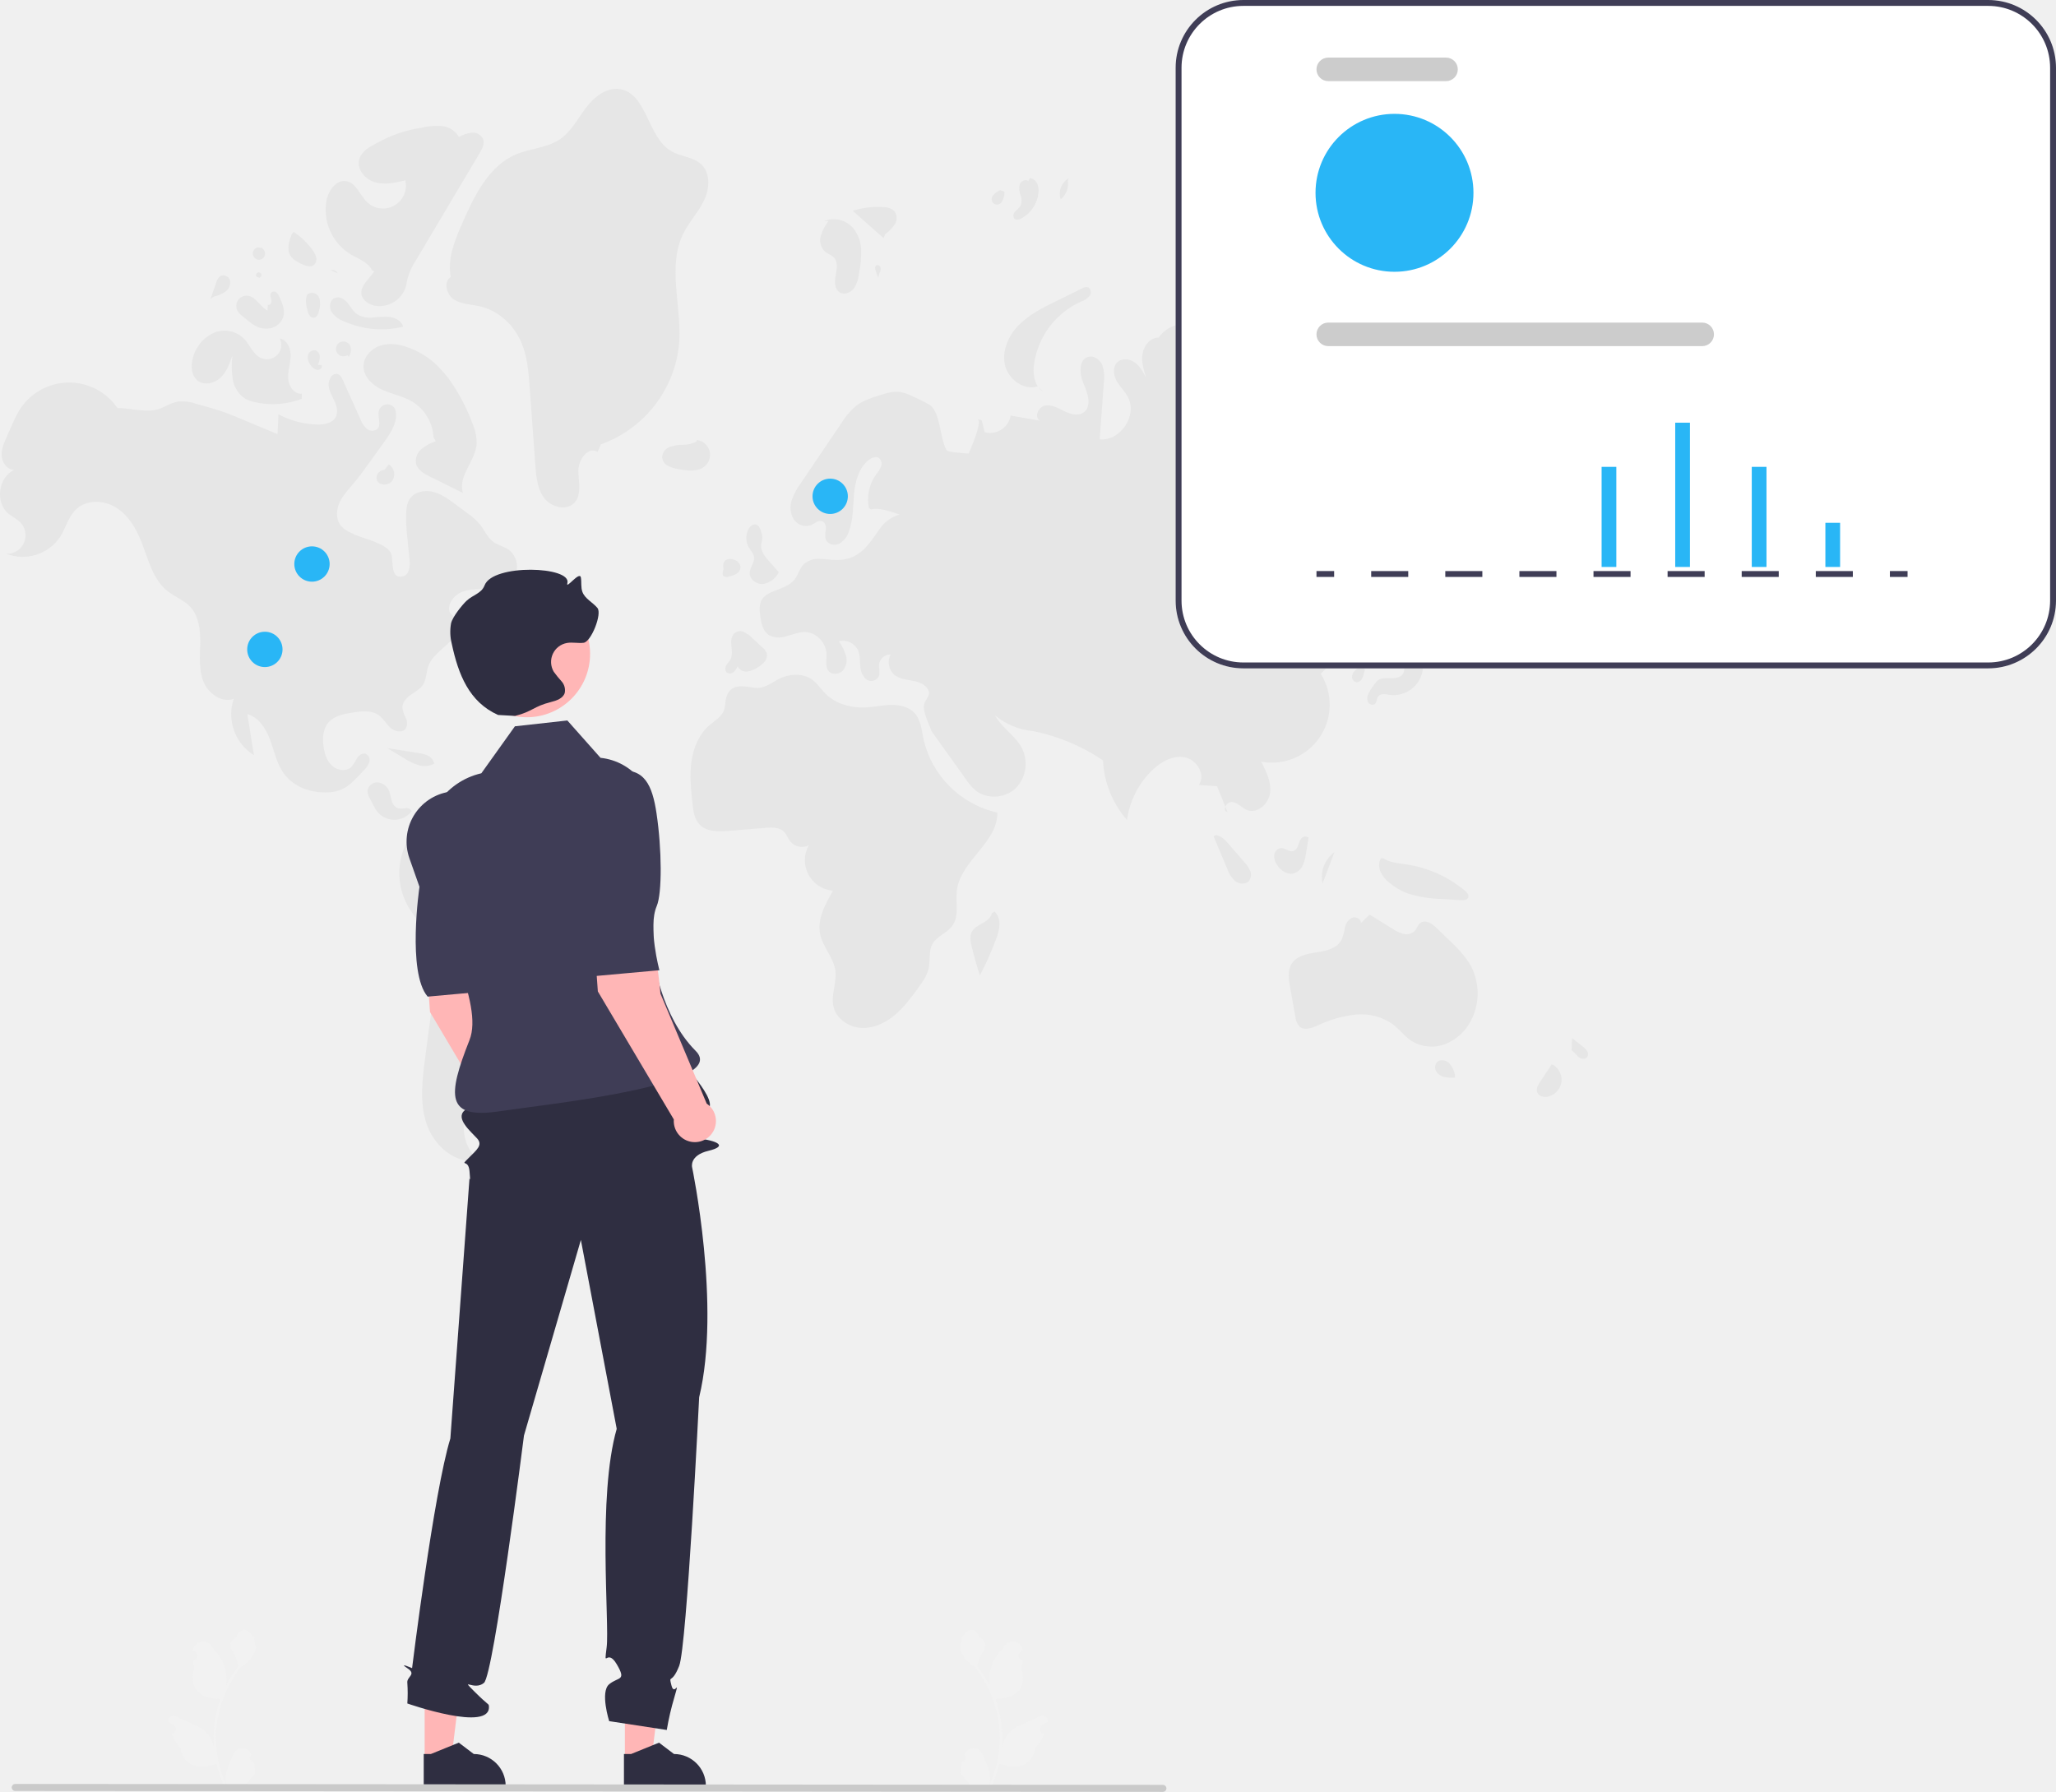
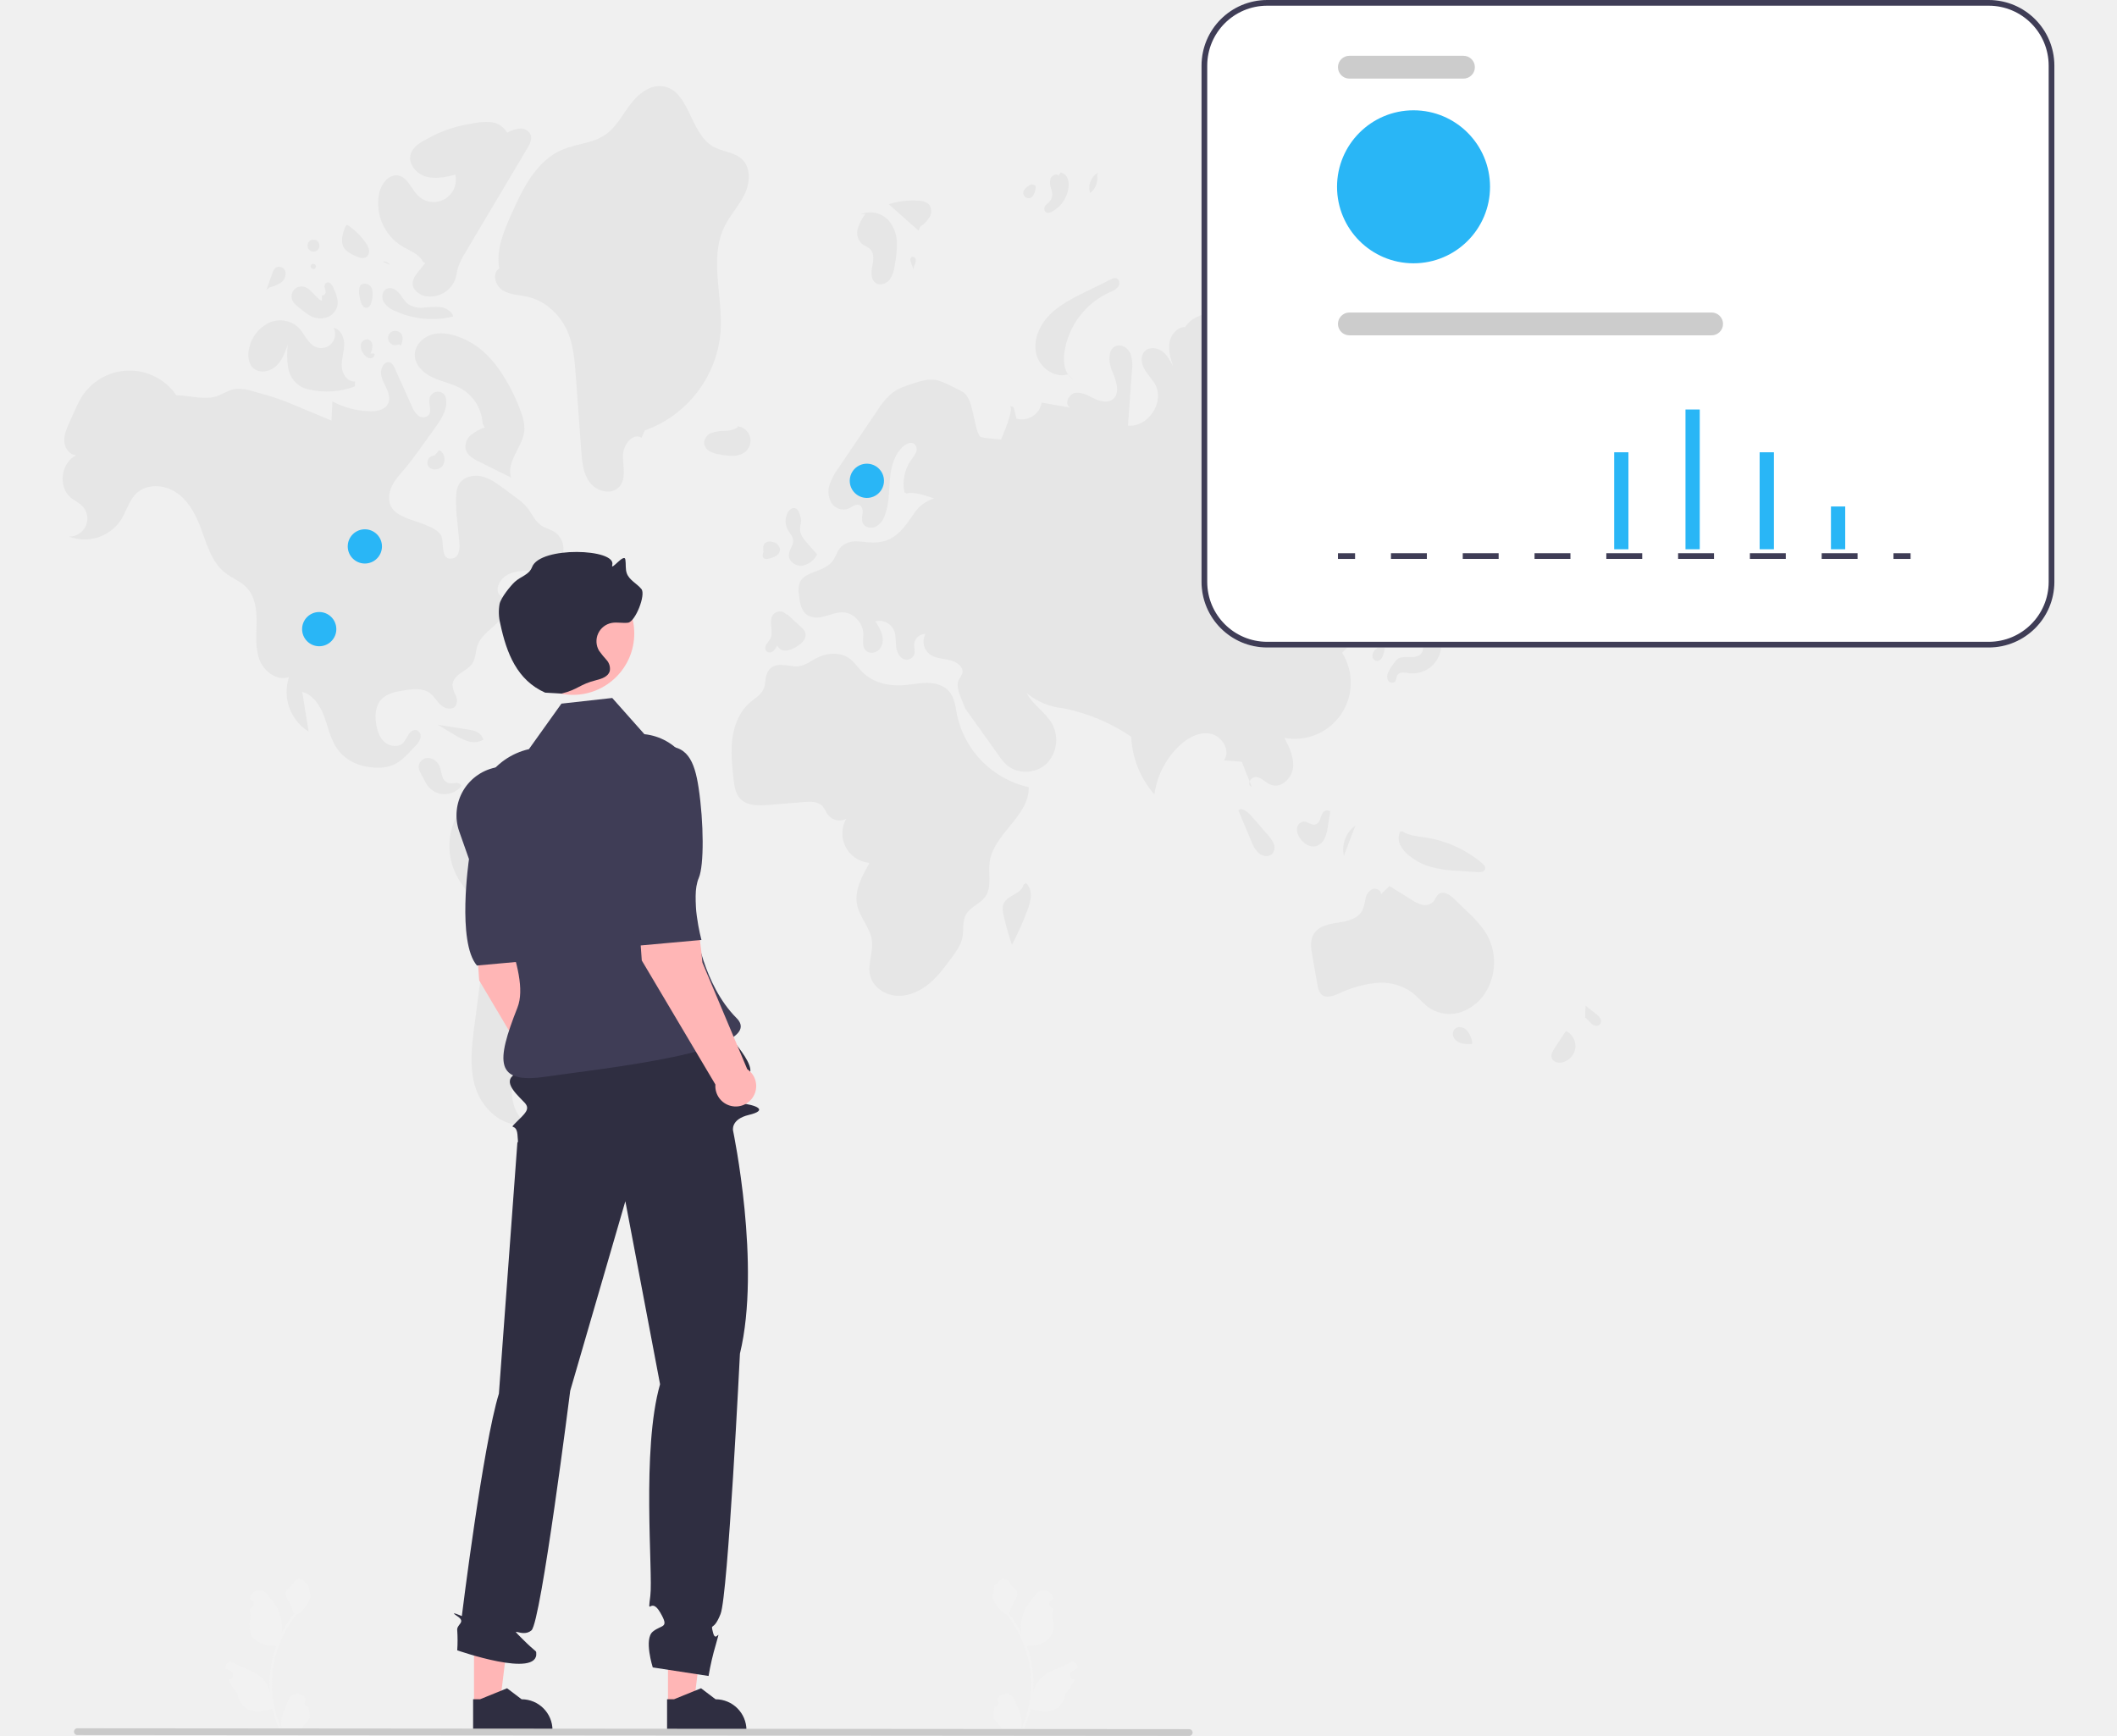
- <svg xmlns="http://www.w3.org/2000/svg" data-name="Layer 1" width="698.284" height="608.579" viewBox="0 0 698.284 608.579">
+ <svg xmlns="http://www.w3.org/2000/svg" data-name="Layer 1" width="498.284" height="408.579" viewBox="0 0 698.284 608.579">
  <path d="M577.647,743.986a1.216,1.216,0,0,0,.882-2.108l-.083-.331.033-.08a3.267,3.267,0,0,1,6.026.022c.986,2.374,2.24,4.751,2.549,7.261a9.664,9.664,0,0,1-.17,3.324,38.744,38.744,0,0,0,3.524-16.092,37.395,37.395,0,0,0-.232-4.172q-.192-1.703-.533-3.382a39.193,39.193,0,0,0-7.772-16.611,10.43,10.43,0,0,1-4.338-4.501,7.956,7.956,0,0,1-.724-2.174,9.819,9.819,0,0,0,.637-3.386c.294-.447.821-.669,1.142-1.104,1.599-2.167,3.801-1.789,4.951,1.156,2.456,1.24,2.48,3.295.973,5.273-.959,1.258-1.091,2.96-1.932,4.307.087.111.177.218.263.329a39.446,39.446,0,0,1,4.117,6.523,16.398,16.398,0,0,1,.979-7.617c.937-2.261,2.693-4.164,4.24-6.119a3.366,3.366,0,0,1,5.995,1.653l.009.086q-.345.194-.675.413a1.65,1.65,0,0,0,.665,3.003l.034.005a16.417,16.417,0,0,1-.433,2.455c1.984,7.673-2.3,10.468-8.416,10.594-.135.069-.267.138-.402.204a40.263,40.263,0,0,1,2.167,10.199,38.188,38.188,0,0,1-.028,6.166l.01-.073a10.091,10.091,0,0,1,3.445-5.827c2.651-2.178,6.396-2.98,9.256-4.73a1.894,1.894,0,0,1,2.9,1.842l-.012.076a11.083,11.083,0,0,0-1.243.599q-.345.194-.675.413a1.65,1.65,0,0,0,.665,3.003l.034.005.069.01a16.431,16.431,0,0,1-3.022,4.733c-1.241,6.699-6.569,7.334-12.27,5.383h-.003a40.25,40.25,0,0,1-2.704,7.893h-9.659c-.035-.107-.066-.218-.097-.325a10.975,10.975,0,0,0,2.673-.159c-.717-.879-1.433-1.766-2.15-2.645a.6.6,0,0,1-.045-.052c-.364-.45-.73-.897-1.094-1.347l-0-.001a16.075,16.075,0,0,1,.471-4.095Z" transform="translate(-250.8582 -145.7106)" fill="#f2f2f2" />
  <path d="M336.983,743.986a1.216,1.216,0,0,1-.882-2.108l.083-.331-.033-.08a3.267,3.267,0,0,0-6.026.022c-.986,2.374-2.24,4.751-2.549,7.261a9.664,9.664,0,0,0,.17,3.324,38.744,38.744,0,0,1-3.524-16.092,37.395,37.395,0,0,1,.232-4.172q.192-1.703.533-3.382a39.193,39.193,0,0,1,7.772-16.611,10.43,10.43,0,0,0,4.338-4.501,7.956,7.956,0,0,0,.724-2.174,9.819,9.819,0,0,1-.637-3.386c-.294-.447-.821-.669-1.142-1.104-1.599-2.167-3.801-1.789-4.951,1.156-2.456,1.24-2.48,3.295-.973,5.273.959,1.258,1.091,2.96,1.932,4.307-.087.111-.177.218-.263.329a39.446,39.446,0,0,0-4.117,6.523,16.398,16.398,0,0,0-.979-7.617c-.937-2.261-2.693-4.164-4.24-6.119a3.366,3.366,0,0,0-5.995,1.653l-.009.086q.345.194.675.413a1.65,1.65,0,0,1-.665,3.003l-.034.005a16.417,16.417,0,0,0,.433,2.455c-1.984,7.673,2.3,10.468,8.416,10.594.135.069.267.138.402.204a40.262,40.262,0,0,0-2.167,10.199,38.187,38.187,0,0,0,.028,6.166l-.01-.073a10.091,10.091,0,0,0-3.445-5.827c-2.651-2.178-6.396-2.98-9.256-4.73a1.894,1.894,0,0,0-2.9,1.842l.012.076a11.084,11.084,0,0,1,1.243.599q.345.194.675.413a1.65,1.65,0,0,1-.665,3.003l-.034.005-.069.01a16.431,16.431,0,0,0,3.022,4.733c1.241,6.699,6.569,7.334,12.27,5.383h.003a40.251,40.251,0,0,0,2.704,7.893h9.659c.035-.107.066-.218.097-.325a10.975,10.975,0,0,1-2.673-.159c.717-.879,1.433-1.766,2.15-2.645a.599.599,0,0,0,.045-.052c.364-.45.73-.897,1.094-1.347l0-.001a16.075,16.075,0,0,0-.471-4.095Z" transform="translate(-250.8582 -145.7106)" fill="#f2f2f2" />
  <path d="M482.965,224.978c1.954-3.935,5.078-7.201,6.988-11.157,1.911-3.956,2.282-9.251-.901-12.278-2.703-2.571-6.936-2.607-10.168-4.469-8.234-4.744-8.225-19.814-17.638-21.116-4.578-.633-8.719,2.8-11.486,6.501-2.767,3.701-4.971,8.02-8.808,10.596-4.344,2.915-9.959,3.042-14.783,5.067-9.248,3.882-14.096,13.864-18.15,23.038-2.612,5.91-5.283,12.284-4.071,18.631-2.634,1.639-1.46,6.047,1.169,7.693s5.931,1.61,8.95,2.323c6.345,1.499,11.54,6.55,14.003,12.586,1.92,4.705,2.312,9.871,2.683,14.939q.964,13.191,1.928,26.382c.286,3.912.661,8.07,3.042,11.188,2.381,3.117,7.538,4.424,10.215,1.556,2.558-2.74,1.406-7.079,1.354-10.827-.052-3.749,3.337-8.416,6.532-6.455l1.127-2.557a40.333,40.333,0,0,0,26.603-34.682C482.369,249.491,477.417,236.147,482.965,224.978Z" transform="translate(-250.8582 -145.7106)" fill="#e6e6e6" />
  <path d="M490.422,303.89a5.079,5.079,0,0,0-2.914-8.743l.012.422a8.733,8.733,0,0,1-4.531,1.191,13.72,13.72,0,0,0-4.662.738,3.929,3.929,0,0,0-2.585,3.615,3.816,3.816,0,0,0,2.057,2.865,11.271,11.271,0,0,0,3.499,1.063C484.434,305.631,488.102,306.077,490.422,303.89Z" transform="translate(-250.8582 -145.7106)" fill="#e6e6e6" />
  <path d="M551.539,225.186a11.54,11.54,0,0,0,3.273-3.39,3.936,3.936,0,0,0-.255-4.44,5.273,5.273,0,0,0-3.568-1.289,27.757,27.757,0,0,0-10.515,1.24q5.226,4.63,10.452,9.26Z" transform="translate(-250.8582 -145.7106)" fill="#e6e6e6" />
  <path d="M534.116,233.214c1.408,1.554.959,3.965.561,6.024-.399,2.059-.449,4.632,1.322,5.755,1.535.974,3.69.179,4.812-1.25a11.079,11.079,0,0,0,1.78-5.092,35.583,35.583,0,0,0,.743-8.037,12.392,12.392,0,0,0-2.729-7.46,8.784,8.784,0,0,0-9.957-2.326l1.619-.08a15.802,15.802,0,0,0-2.633,5.053,5.367,5.367,0,0,0,1.331,5.284C531.924,231.921,533.262,232.271,534.116,233.214Z" transform="translate(-250.8582 -145.7106)" fill="#e6e6e6" />
  <path d="M613.536,207.146l.287-.886a6.067,6.067,0,0,0-2.729,7.134A6.63,6.63,0,0,0,613.536,207.146Z" transform="translate(-250.8582 -145.7106)" fill="#e6e6e6" />
  <path d="M597.891,219.832a11.274,11.274,0,0,0,5.634-8.433,6.202,6.202,0,0,0-.365-3.221,3.328,3.328,0,0,0-2.424-2.002l-.656,1.032c-.94-.809-2.519.023-2.914,1.199a6.419,6.419,0,0,0,.305,3.65,4.811,4.811,0,0,1-.057,3.621,13.021,13.021,0,0,1-1.774,1.864,1.857,1.857,0,0,0-.339,2.335C595.918,220.582,597.072,220.286,597.891,219.832Z" transform="translate(-250.8582 -145.7106)" fill="#e6e6e6" />
  <path d="M591.221,214.068a6.136,6.136,0,0,0,.763-3.311l-1.434-.45a6.122,6.122,0,0,0-2.368,1.713,1.866,1.866,0,1,0,3.039,2.047Z" transform="translate(-250.8582 -145.7106)" fill="#e6e6e6" />
  <path d="M661.286,206.814c.13.109.258.22.388.33.114-.024.223-.067.339-.081Z" transform="translate(-250.8582 -145.7106)" fill="#e6e6e6" />
  <path d="M658.989,219.395q1.974-1.597,3.948-3.194a6.584,6.584,0,0,0,1.755-1.844,4.46,4.46,0,0,0-.318-4.295,11.812,11.812,0,0,0-2.699-2.918,4.881,4.881,0,0,0-3.725,5.304c.238,1.51,1.186,3.124.412,4.442-.301.513-.82.862-1.167,1.346-.347.483-.46,1.253.017,1.608C657.742,220.237,658.475,219.81,658.989,219.395Z" transform="translate(-250.8582 -145.7106)" fill="#e6e6e6" />
  <path d="M661.868,225.912a3.418,3.418,0,0,0,2.643-1.04,23.338,23.338,0,0,0,4.569-5.019q-4.442,1.407-8.884,2.814l.923,1.08C660.298,224.281,660.906,225.728,661.868,225.912Z" transform="translate(-250.8582 -145.7106)" fill="#e6e6e6" />
  <path d="M670.168,232.007a2.27,2.27,0,0,0,2.344,1.431,3.39,3.39,0,0,0,2.416-1.547,4.502,4.502,0,0,0-3.539-7.025l.818,1.249C672.414,228.248,669.516,229.967,670.168,232.007Z" transform="translate(-250.8582 -145.7106)" fill="#e6e6e6" />
  <path d="M727.68,255.36a4.618,4.618,0,0,0,5.542-.013,4.943,4.943,0,0,0,.295-7.243l-1.512.844a3.851,3.851,0,0,0-5.244,1.042A4.198,4.198,0,0,0,727.68,255.36Z" transform="translate(-250.8582 -145.7106)" fill="#e6e6e6" />
  <path d="M745.268,257.351a4.48,4.48,0,0,0,3.073-3.122l-2.94-.386a6.51,6.51,0,0,0-2.779-1.214,2.232,2.232,0,0,0-2.421,1.427,2.415,2.415,0,0,0,.824,2.208A4.48,4.48,0,0,0,745.268,257.351Z" transform="translate(-250.8582 -145.7106)" fill="#e6e6e6" />
  <path d="M733.126,263.229a2.534,2.534,0,0,0,1.694,2.124,2.746,2.746,0,0,0,3.049-.472,1.683,1.683,0,0,0-.611-2.669l-2.205-.401C734.201,261.37,733.112,262.27,733.126,263.229Z" transform="translate(-250.8582 -145.7106)" fill="#e6e6e6" />
  <path d="M605.183,278.734l-1.707-1.558A5.587,5.587,0,0,0,605.183,278.734Z" transform="translate(-250.8582 -145.7106)" fill="#e6e6e6" />
  <path d="M592.147,269.557c1.051,4.879,6.306,8.854,11.077,7.388l.252.23c-1.519-2.079-1.776-5.155-1.422-7.83A27.574,27.574,0,0,1,617.96,248.153a6.563,6.563,0,0,0,2.985-1.945c.68-.994.426-2.699-.745-2.98a2.789,2.789,0,0,0-1.819.421l-8.866,4.364c-4.478,2.204-9.046,4.471-12.563,8.012S591.097,264.678,592.147,269.557Z" transform="translate(-250.8582 -145.7106)" fill="#e6e6e6" />
  <path d="M449.026,437.34a108.871,108.871,0,0,0-26.881-14.048c-5.883-2.092-12.205-3.687-18.335-2.5a21.824,21.824,0,0,0-15.44,12.325,22.857,22.857,0,0,0,.747,19.812c2.827,5.297,7.722,9.516,9.358,15.293,1.103,3.895.581,8.041.05,12.054q-1.628,12.301-3.256,24.601c-.988,7.466-1.951,15.236.413,22.386,2.364,7.151,9.109,13.454,16.602,12.694l1.485-.112c-4.956-3.37-6.346-10.348-4.87-16.157,1.476-5.809,5.221-10.736,8.879-15.485q16.279-21.139,32.558-42.277c4.391-5.702,9.035-12.749,6.694-19.554C455.699,442.505,452.352,439.722,449.026,437.34Z" transform="translate(-250.8582 -145.7106)" fill="#e6e6e6" />
  <path d="M375.065,401.715c-1.099-.373-2.26.455-2.906,1.419a19.481,19.481,0,0,1-1.834,2.948c-1.691,1.743-4.772,1.396-6.595-.207-1.823-1.603-2.613-4.083-2.967-6.485-.425-2.882-.241-6.097,1.661-8.304,1.958-2.271,5.177-2.881,8.138-3.353,3.059-.487,6.487-.894,8.993.927,1.579,1.147,2.499,2.997,3.961,4.289,1.462,1.292,4.064,1.781,5.164.17a3.965,3.965,0,0,0-.053-3.673,8.99,8.99,0,0,1-1.092-3.637c.074-1.771,1.496-3.179,2.951-4.191s3.099-1.886,4.053-3.379c1.174-1.837,1.05-4.204,1.778-6.259,1.763-4.974,8.055-7.187,9.888-12.136a4.679,4.679,0,0,0,.14-3.281c-.767-1.971-2.841-1.584-2.968-3.994-.122-2.305,1.801-4.565,3.754-5.527,2.693-1.327,5.833-1.219,8.834-1.3,3.001-.081,6.235-.48,8.437-2.52a7.272,7.272,0,0,0-.773-10.818c-1.641-1.133-3.716-1.528-5.313-2.723-1.989-1.489-2.931-3.968-4.48-5.91a22.731,22.731,0,0,0-4.387-3.885q-1.994-1.48-3.988-2.959c-2.403-1.783-4.904-3.612-7.828-4.247-2.924-.635-6.407.264-7.871,2.873a8.878,8.878,0,0,0-.924,3.737,53.812,53.812,0,0,0,.381,9.154q.362,3.664.724,7.329c.216,2.19-.016,5.077-2.142,5.646-4.716,1.261-3.125-5.712-4.171-7.849-1.601-3.27-8.957-4.84-12.102-6.203-1.964-.851-4.037-1.791-5.223-3.573-1.476-2.218-1.173-5.236-.016-7.636,1.157-2.399,3.043-4.352,4.756-6.393,1.746-2.08,3.337-4.285,4.925-6.487q2.763-3.832,5.527-7.664c2.363-3.276,4.847-7.275,3.504-11.085a2.982,2.982,0,0,0-5.457.658c-.588,2.057.981,4.683-.52,6.207a2.814,2.814,0,0,1-3.611-.068,8.203,8.203,0,0,1-2.158-3.264c-1.819-4.042-3.591-8.108-5.458-12.128-.59-1.271-1.206-3.446-2.995-3.232-1.553.186-2.391,2.449-2.337,3.762.078,1.911,1.135,3.619,1.942,5.353s1.372,3.817.486,5.512c-1.123,2.146-3.965,2.628-6.386,2.557a29.944,29.944,0,0,1-13.072-3.449q-.158,3.364-.316,6.729-4.82-2.017-9.64-4.035-.936-.392-1.872-.784c-2.711-1.135-5.425-2.27-8.215-3.191-1.584-.523-3.19-.976-4.796-1.428q-1.464-.413-2.928-.825a15.363,15.363,0,0,0-6.009-.857c-2.143.269-4.055,1.42-6.037,2.281-4.422,1.92-10.142-.012-14.881-.046a19.896,19.896,0,0,0-33.427.926,39.813,39.813,0,0,0-2.222,4.467q-.965,2.162-1.929,4.323c-.943,2.114-1.907,4.341-1.722,6.648s1.954,4.665,4.269,4.644c-5.458,2.471-6.594,11.118-1.959,14.915,1.283,1.051,2.857,1.739,4.012,2.93a6.292,6.292,0,0,1-4.727,10.668,15.323,15.323,0,0,0,18.214-5.705c1.982-3.103,2.843-6.979,5.539-9.486,3.57-3.32,9.467-3.063,13.585-.452s6.722,7.056,8.514,11.591c2.348,5.942,3.851,12.732,8.853,16.707,2.419,1.922,5.482,3.003,7.62,5.233,3.044,3.176,3.571,7.969,3.503,12.368-.069,4.399-.542,8.963,1.06,13.06s6.196,7.467,10.316,5.923a16.408,16.408,0,0,0,6.869,19.165q-1.126-6.982-2.251-13.965c3.741,1.053,6.165,4.681,7.565,8.306,1.4,3.625,2.14,7.545,4.17,10.859,3.196,5.218,8.983,7.467,14.871,7.447,6.36-.021,8.775-3.054,12.966-7.52a6.84,6.84,0,0,0,1.86-2.792A2.349,2.349,0,0,0,375.065,401.715Z" transform="translate(-250.8582 -145.7106)" fill="#e6e6e6" />
  <path d="M393.074,401.483q-5.332-.838-10.665-1.676,2.795,1.681,5.591,3.361a20.221,20.221,0,0,0,5.021,2.419,6.82,6.82,0,0,0,5.402-.569l-.455-.87C397.25,402.336,394.999,401.786,393.074,401.483Z" transform="translate(-250.8582 -145.7106)" fill="#e6e6e6" />
  <path d="M390.658,421.243l.025-.062a2.087,2.087,0,0,0-2.12-.983,7.749,7.749,0,0,1-2.479.04,3.517,3.517,0,0,1-2.132-2.423c-.353-1.063-.458-2.2-.86-3.246a4.764,4.764,0,0,0-3.85-3.14,3.327,3.327,0,0,0-3.579,3.004,5.557,5.557,0,0,0,.83,2.524q.575,1.106,1.15,2.213a14.874,14.874,0,0,0,1.112,1.903,7.432,7.432,0,0,0,11.902.17Z" transform="translate(-250.8582 -145.7106)" fill="#e6e6e6" />
  <path d="M369.897,232.068c2.707,1.596,6.097,2.696,7.383,5.563l.742.24q-1.214,1.509-2.428,3.017c-1,1.243-2.052,2.628-2.029,4.223.032,2.197,2.145,3.854,4.281,4.372a9.381,9.381,0,0,0,10.845-6.392c.254-.926.359-1.887.581-2.821a22.941,22.941,0,0,1,2.906-6.243q10.782-18.139,21.564-36.278c.895-1.506,1.818-3.308,1.145-4.925a3.869,3.869,0,0,0-3.82-2.05,11.348,11.348,0,0,0-4.349,1.463,7.406,7.406,0,0,0-5.793-3.714,21.871,21.871,0,0,0-7.11.619,43.774,43.774,0,0,0-14.917,5.124c-2.528,1.278-5.31,2.856-6.043,5.592-.902,3.366,2.005,6.796,5.353,7.763,3.347.967,6.921.155,10.309-.659a7.8,7.8,0,0,1-13.039,7.36c-2.429-2.365-3.618-6.47-6.952-7.08-3.324-.608-5.966,2.937-6.699,6.235A17.718,17.718,0,0,0,369.897,232.068Z" transform="translate(-250.8582 -145.7106)" fill="#e6e6e6" />
  <path d="M411.585,290.256a63.746,63.746,0,0,0-6.271-12.869,38.451,38.451,0,0,0-7.128-8.59,27.542,27.542,0,0,0-8.621-5.05c-3.065-1.108-6.477-1.656-9.576-.645-3.099,1.011-5.735,3.892-5.672,7.15.069,3.603,3.222,6.421,6.508,7.902s6.941,2.125,10.04,3.963a15.049,15.049,0,0,1,7.228,12.149l.781,1.291a15.604,15.604,0,0,0-4.87,2.652,5.297,5.297,0,0,0-1.85,4.977c.542,2.182,2.769,3.434,4.784,4.432q5.584,2.765,11.167,5.531c-1.895-5.652,4.31-10.911,4.653-16.862A15.589,15.589,0,0,0,411.585,290.256Z" transform="translate(-250.8582 -145.7106)" fill="#e6e6e6" />
  <path d="M317.988,274.997c2.258,1.754,5.73.933,7.798-1.04,2.069-1.974,3.076-4.782,4.016-7.482a28.886,28.886,0,0,0,.097,8.044,9.744,9.744,0,0,0,4.239,6.59,11.424,11.424,0,0,0,3.263,1.188,27.468,27.468,0,0,0,15.937-1.139l.046-1.738c-2.553.291-4.485-2.509-4.654-5.073-.169-2.564.762-5.079.844-7.647s-1.156-5.569-3.685-6.026a4.888,4.888,0,0,1-6.217,6.707c-2.927-1.19-3.99-4.756-6.252-6.962a9.487,9.487,0,0,0-10.41-1.464,12.911,12.911,0,0,0-6.692,8.51C315.631,270.103,315.834,273.325,317.988,274.997Z" transform="translate(-250.8582 -145.7106)" fill="#e6e6e6" />
  <path d="M387.677,256.697l.105-.17c-.63-1.82-2.584-2.888-4.492-3.159a29.187,29.187,0,0,0-5.763.19,8.356,8.356,0,0,1-5.526-1.217c-1.313-.981-2.061-2.526-3.11-3.785-1.05-1.259-2.748-2.294-4.273-1.692-1.651.652-2.091,2.965-1.29,4.549a8.042,8.042,0,0,0,4.045,3.302A31.202,31.202,0,0,0,387.677,256.697Z" transform="translate(-250.8582 -145.7106)" fill="#e6e6e6" />
  <path d="M365.985,262.153a2.535,2.535,0,0,0,2.824,4.205l.557.55c.741-1.326,1.046-3.103.099-4.291A2.631,2.631,0,0,0,365.985,262.153Z" transform="translate(-250.8582 -145.7106)" fill="#e6e6e6" />
  <path d="M359.469,266.911a2.347,2.347,0,0,0-1.464-2.215,2.247,2.247,0,0,0-2.609,1.931,4.484,4.484,0,0,0,1.174,3.374,3.094,3.094,0,0,0,2.148,1.35c.873.029,1.763-.884,1.409-1.682l-1.333-.026A6.881,6.881,0,0,0,359.469,266.911Z" transform="translate(-250.8582 -145.7106)" fill="#e6e6e6" />
  <path d="M333.41,253.264q.734.595,1.468,1.19a17.602,17.602,0,0,0,2.735,1.942,7.492,7.492,0,0,0,5.573.682,5.736,5.736,0,0,0,3.922-3.87c.585-2.205-.369-4.494-1.303-6.575a3.99,3.99,0,0,0-1.026-1.565,1.368,1.368,0,0,0-1.731-.068,1.712,1.712,0,0,0-.279,1.644,4.484,4.484,0,0,1,.27,1.714c-.093.576-.697,1.119-1.229.881l-.085,1.959c-2.541-1.286-3.885-4.708-6.713-5.045a3.49,3.49,0,0,0-3.485,5.122A7.011,7.011,0,0,0,333.41,253.264Z" transform="translate(-250.8582 -145.7106)" fill="#e6e6e6" />
  <path d="M327.358,244.807a3.87,3.87,0,0,0,1.65-3.687,2.379,2.379,0,0,0-3.23-1.724,3.831,3.831,0,0,0-1.439,2.209q-1.005,2.834-2.009,5.667l1.126-.819A11.384,11.384,0,0,0,327.358,244.807Z" transform="translate(-250.8582 -145.7106)" fill="#e6e6e6" />
  <path d="M340.401,233.214a2.215,2.215,0,0,0-.684-3.325l-1.407-.132a2.112,2.112,0,1,0,2.091,3.457Z" transform="translate(-250.8582 -145.7106)" fill="#e6e6e6" />
  <path d="M353.349,235.387c1.313.628,2.976,1.227,4.118.325a2.597,2.597,0,0,0,.795-2.475,6.294,6.294,0,0,0-1.161-2.446,23.5,23.5,0,0,0-6.535-6.31l-.635.825c-.887,2.303-1.743,4.992-.506,7.127C350.259,233.871,351.848,234.669,353.349,235.387Z" transform="translate(-250.8582 -145.7106)" fill="#e6e6e6" />
  <path d="M363.132,237.436l2.456,1.111A2.303,2.303,0,0,0,363.132,237.436Z" transform="translate(-250.8582 -145.7106)" fill="#e6e6e6" />
  <path d="M356.514,245.163l-1.16.382c-.987,1.622-.559,3.695-.1,5.537.29,1.164.916,2.597,2.115,2.544,1.167-.052,1.683-1.466,1.907-2.612a7.884,7.884,0,0,0,.11-3.82A2.707,2.707,0,0,0,356.514,245.163Z" transform="translate(-250.8582 -145.7106)" fill="#e6e6e6" />
  <path d="M338.008,239.706l.859.346a.924.924,0,1,0-.859-.346Z" transform="translate(-250.8582 -145.7106)" fill="#e6e6e6" />
  <path d="M381.297,305.362a2.61,2.61,0,0,0-2.388,3.518c.843,1.816,3.747,1.824,5.038.293a3.952,3.952,0,0,0-1.019-5.722Z" transform="translate(-250.8582 -145.7106)" fill="#e6e6e6" />
  <path d="M423.122,348.373a2.613,2.613,0,0,0-1.832,3.269l2.411.167q1.225-.615,2.449-1.229A2.613,2.613,0,0,0,423.122,348.373Z" transform="translate(-250.8582 -145.7106)" fill="#e6e6e6" />
  <path d="M413.323,351.356a4.983,4.983,0,0,0-2.089,4.361,3.986,3.986,0,0,0,3.119,3.524,3.332,3.332,0,0,0,3.765-2.554c.408-2.494-2.272-4.32-3.235-6.656Z" transform="translate(-250.8582 -145.7106)" fill="#e6e6e6" />
  <path d="M506.959,334.887c.255,1.872-1.432,3.512-1.495,5.4-.074,2.24,2.364,3.983,4.595,3.763a7.266,7.266,0,0,0,5.22-3.834l.048-.21q-1.63-1.842-3.26-3.684c-1.334-1.508-2.749-3.225-2.697-5.238.026-.992.417-1.954.395-2.946a7.139,7.139,0,0,0-.472-2.082c-.294-.878-.695-1.867-1.572-2.164-1.098-.371-2.206.602-2.731,1.636a6.472,6.472,0,0,0,.191,6.095C505.816,332.7,506.79,333.648,506.959,334.887Z" transform="translate(-250.8582 -145.7106)" fill="#e6e6e6" />
  <path d="M496.712,341.473a1.872,1.872,0,0,0,1.561.1,8.17,8.17,0,0,0,2.747-.998,2.774,2.774,0,0,0,1.344-2.453,3.209,3.209,0,0,0-2.614-2.427,2.811,2.811,0,0,0-2.615.399c-.81.759-.713,2.048-.554,3.147l-.171.286C496.258,340.206,496.16,341.05,496.712,341.473Z" transform="translate(-250.8582 -145.7106)" fill="#e6e6e6" />
  <path d="M667.738,421.476q-.353-.877-.705-1.753C666.711,420.516,666.83,421.328,667.738,421.476Z" transform="translate(-250.8582 -145.7106)" fill="#e6e6e6" />
  <path d="M808.815,298.549c-3.016-3.272-4.863-5.159-6.767-9.214a14.931,14.931,0,0,0-11.297-8.484c-6.257-1.031-12.65.601-18.983.274-10.143-.524-19.29-5.964-29.004-8.932a121.366,121.366,0,0,0-16.575-3.419q-4.838-.765-9.677-1.53c-10.573-1.672-21.214-3.349-31.916-3.127-3.086.064-7.385-.864-7.138-3.94.307-3.821,7.182-3.32,8.505-6.918.818-2.226-1.14-4.563-3.287-5.57-2.147-1.007-4.626-1.309-6.575-2.661-1.949-1.351-3.017-4.484-1.226-6.038q-7.447,3.818-14.894,7.635c-4.128,2.116-8.739,4.869-9.469,9.45a10.95,10.95,0,0,0-6.148,4.271c-2.793.015-4.987,2.696-5.448,5.45-.461,2.754.377,5.542,1.204,8.209-1.013-1.94-2.089-3.955-3.874-5.221-1.786-1.266-4.503-1.507-6.026.066-1.562,1.614-1.197,4.322-.092,6.277,1.105,1.955,2.802,3.534,3.845,5.523,3.257,6.213-2.644,14.961-9.625,14.269q.702-9.624,1.405-19.248a12.881,12.881,0,0,0-.485-5.887c-.761-1.837-2.711-3.345-4.652-2.911-3.489.78-3.191,5.891-1.739,9.158,1.451,3.267,2.898,7.811-.065,9.812-1.913,1.292-4.507.494-6.573-.537-2.066-1.031-4.275-2.302-6.533-1.821-2.258.482-3.678,3.933-1.683,5.095q-4.962-.862-9.925-1.725a7.06,7.06,0,0,1-8.834,5.636q-.487-2.019-.974-4.038-.726-.202-1.452-.404c1.52.423-.858,6.832-2.989,11.727-2.865-.336-7.053-.401-7.531-1.222-2.288-3.932-2.016-13.298-5.992-15.51q-2.99-1.664-6.133-3.033a14.385,14.385,0,0,0-3.46-1.136c-2.441-.385-4.903.372-7.258,1.121-2.783.884-5.632,1.801-7.936,3.595a24.828,24.828,0,0,0-4.999,5.945q-6.826,10.102-13.652,20.204a21.651,21.651,0,0,0-3.162,5.925,7.742,7.742,0,0,0,.72,6.413,4.963,4.963,0,0,0,5.812,1.986c1.319-.571,2.64-1.865,3.947-1.267.99.453,1.237,1.754,1.133,2.837a7.578,7.578,0,0,0-.058,3.233c.595,1.687,2.884,2.273,4.517,1.544a6.982,6.982,0,0,0,3.318-4.04c1.573-4.035,1.413-8.499,1.805-12.812.392-4.313,1.571-8.926,4.971-11.608,1.018-.803,2.513-1.381,3.561-.618a2.546,2.546,0,0,1,.626,2.89,11.319,11.319,0,0,1-1.697,2.666,14.613,14.613,0,0,0-2.404,11.406l.695.43c2.651-.688,6.2.544,9.72,1.724a12.651,12.651,0,0,0-6.428,4.422c-4.069,5.709-7.014,11.111-15.063,11.043-1.909-.016-3.803-.394-5.712-.398a7.467,7.467,0,0,0-5.297,1.764c-1.448,1.417-1.895,3.576-3.134,5.179-1.628,2.108-4.35,2.966-6.836,3.923-1.817.7-3.732,1.644-4.567,3.402a8.429,8.429,0,0,0-.35,4.506c.28,2.663.775,5.692,3.035,7.13a7.188,7.188,0,0,0,5.532.468c2.35-.572,4.649-1.648,7.062-1.488,3.79.253,6.91,3.89,6.949,7.688.019,1.922-.541,4.127.733,5.567,1.197,1.353,3.572,1.112,4.812-.202a5.545,5.545,0,0,0,1.045-5.09,16.373,16.373,0,0,0-2.398-4.831,5.637,5.637,0,0,1,6.487,2.999c.842,1.87.57,4.028.838,6.061.269,2.033,1.506,4.293,3.554,4.41a2.868,2.868,0,0,0,2.885-2.264,20.619,20.619,0,0,0-.168-3.087,3.954,3.954,0,0,1,3.994-3.68,5.636,5.636,0,0,0,1.381,7.038c1.558,1.206,3.618,1.475,5.559,1.812s4.011.87,5.264,2.39c2.087,2.533-.467,3.673-.864,5.818-.488,2.633,1.712,6.522,2.556,9.041q5.824,8.147,11.647,16.294a19.713,19.713,0,0,0,3.045,3.609c3.832,3.292,10.151,2.967,13.826-.499a11.853,11.853,0,0,0,2.013-13.939c-2.271-4.134-6.772-6.695-8.994-10.856a23.724,23.724,0,0,0,13.023,5.356A65.666,65.666,0,0,1,625.482,403.96a32.993,32.993,0,0,0,8.136,20.251,29.161,29.161,0,0,1,8.461-16.803c2.991-2.917,7.078-5.269,11.181-4.484,4.104.784,7.217,6.017,4.735,9.378q3.119.232,6.239.464,1.399,3.478,2.798,6.957a2.409,2.409,0,0,1,2.35-1.631c1.947.294,3.312,2.105,5.164,2.774,3.491,1.261,7.223-2.232,7.674-5.916.452-3.684-1.301-7.241-3.004-10.539a19.671,19.671,0,0,0,20.213-29.846,50.091,50.091,0,0,1,14.071-10.36c4.869-2.405,10.195-4.056,14.45-7.431,4.255-3.374,7.239-9.233,5.193-14.263-1.446-3.553-5.072-5.965-6.158-9.645-1.571-5.327,3.202-10.836,8.593-12.167,5.392-1.331,11.022.305,16.333,1.928-.816-5.465,5.518-10.588,10.692-8.648q3.25-1.316,6.5-2.632c-2.512,5.538-7.954,9.061-11.956,13.639-4.002,4.578-6.386,12.033-2.205,16.449q8.988-8.147,17.977-16.293,9.402-8.522,18.804-17.043-.449-1.319-.898-2.638C796.756,303.209,803.143,301.346,808.815,298.549Z" transform="translate(-250.8582 -145.7106)" fill="#e6e6e6" />
  <path d="M497.572,371.645a2.063,2.063,0,0,0,.012,2.372,1.816,1.816,0,0,0,2.313.031,5.295,5.295,0,0,0,1.466-2.029,3.301,3.301,0,0,0,3.357,1.758,8.255,8.255,0,0,0,3.703-1.544,8.118,8.118,0,0,0,2.249-1.951,3.212,3.212,0,0,0,.565-2.827,4.871,4.871,0,0,0-1.461-1.886q-2.378-2.197-4.757-4.394l-.537-.161a3.03,3.03,0,0,0-4.372-.047c-.985,1.102-.989,2.749-.839,4.219s.385,3.037-.27,4.362C498.626,370.307,497.99,370.908,497.572,371.645Z" transform="translate(-250.8582 -145.7106)" fill="#e6e6e6" />
  <path d="M589.567,421.676a33.063,33.063,0,0,1-25.125-25.254c-.584-2.911-.849-6.092-2.786-8.342-1.875-2.179-4.938-2.965-7.812-2.965-2.874 0-5.708.662-8.577.841-5.016.313-10.331-1.012-13.917-4.532-1.699-1.667-2.984-3.784-4.968-5.099-2.666-1.767-6.201-1.766-9.239-.764-3.384,1.115-6.092,4.167-9.792,3.747-3.848-.437-8.307-1.797-9.816,3.27-.434,1.459-.286,3.059-.836,4.478-.848,2.187-3.098,3.42-4.878,4.948-3.586,3.078-5.491,7.753-6.134,12.435-.642,4.682-.145,9.436.352,14.135.268,2.535.621,5.262,2.362,7.124,2.427,2.595,6.499,2.494,10.04,2.202q6.17-.509,12.341-1.019c2.218-.183,4.744-.261,6.323,1.307.946.94,1.346,2.299,2.178,3.341a5.129,5.129,0,0,0,6.258,1.262,10.388,10.388,0,0,0,7.837,15.391l.317.2c-2.634,4.51-5.366,9.574-4.274,14.681.936,4.379,4.563,7.89,5.156,12.328.544,4.072-1.581,8.237-.641,12.236.952,4.05,5.042,6.874,9.192,7.175s8.227-1.539,11.441-4.181,5.7-6.044,8.149-9.408c1.512-2.077,3.063-4.238,3.582-6.754.552-2.677-.088-5.644,1.214-8.048,1.501-2.772,5.065-3.811,6.864-6.4,2.329-3.352.957-7.918,1.472-11.968C577.123,438.02,589.857,431.774,589.567,421.676Z" transform="translate(-250.8582 -145.7106)" fill="#e6e6e6" />
  <path d="M587.728,455.89c-.348,1.565-1.814,2.595-3.21,3.383-1.396.788-2.932,1.582-3.643,3.019-.729,1.472-.396,3.225-.015,4.822q1.189,4.984,2.802,9.853a100.339,100.339,0,0,0,5.446-12.187,16.013,16.013,0,0,0,1.195-4.886,6.042,6.042,0,0,0-1.643-4.617Z" transform="translate(-250.8582 -145.7106)" fill="#e6e6e6" />
  <path d="M673.418,438.46q-2.625-3.03-5.249-6.06c-1.197-1.381-2.561-2.857-4.374-3.087l-.746.477q2.276,5.418,4.551,10.837a10.289,10.289,0,0,0,2.748,4.323c1.358,1.067,3.56,1.272,4.692-.032a3.48,3.48,0,0,0,.411-3.452A10.253,10.253,0,0,0,673.418,438.46Z" transform="translate(-250.8582 -145.7106)" fill="#e6e6e6" />
  <path d="M690.372,442.328a5.03,5.03,0,0,0,2.974-2.772,14.91,14.91,0,0,0,1.064-4.037q.449-2.713.897-5.426l-.391-.101a1.742,1.742,0,0,0-2.209.613,8.653,8.653,0,0,0-.99,2.312,2.801,2.801,0,0,1-1.599,1.838c-1.404.424-2.735-1.065-4.201-1.007a2.641,2.641,0,0,0-2.294,2.355,5.12,5.12,0,0,0,.96,3.364C685.834,441.407,688.154,442.966,690.372,442.328Z" transform="translate(-250.8582 -145.7106)" fill="#e6e6e6" />
  <path d="M700.046,445.757l4.032-10.62A10.358,10.358,0,0,0,700.046,445.757Z" transform="translate(-250.8582 -145.7106)" fill="#e6e6e6" />
  <path d="M720.625,437.196l-.815.035a5.26,5.26,0,0,0-.044,4.657,10.496,10.496,0,0,0,3.042,3.698,21.369,21.369,0,0,0,6.711,3.747,42.707,42.707,0,0,0,11.027,1.698q3.202.21,6.404.419c1.017.067,2.332-.062,2.615-1.041.233-.808-.455-1.568-1.098-2.111a40.239,40.239,0,0,0-19.79-8.982C725.908,438.894,722.971,438.721,720.625,437.196Z" transform="translate(-250.8582 -145.7106)" fill="#e6e6e6" />
  <path d="M743.41,465.38q-2.303-2.233-4.606-4.466c-1.493-1.448-3.73-2.982-5.441-1.8-.983.679-1.287,2.005-2.12,2.861a4.094,4.094,0,0,1-3.797.904,12.083,12.083,0,0,1-3.666-1.738l-3.81-2.364q-1.972-1.224-3.943-2.447l-2.966,2.883c.129-1.419-1.763-2.341-3.072-1.78a4.746,4.746,0,0,0-2.363,3.378,18.472,18.472,0,0,1-1.134,4.107c-1.506,2.884-5.163,3.738-8.381,4.221s-6.862,1.163-8.584,3.923c-1.434,2.299-1.005,5.251-.525,7.918l1.813,10.09a5.515,5.515,0,0,0,1.394,3.294c1.593,1.406,4.06.551,6.004-.306a40.601,40.601,0,0,1,12.904-3.74,18.622,18.622,0,0,1,12.785,3.275c2.306,1.755,4.064,4.186,6.507,5.745a12.907,12.907,0,0,0,11.289.985,16.808,16.808,0,0,0,8.586-7.657,20.113,20.113,0,0,0-.433-19.911A39.477,39.477,0,0,0,743.41,465.38Z" transform="translate(-250.8582 -145.7106)" fill="#e6e6e6" />
  <path d="M738.883,506.489a2.712,2.712,0,0,0-.172,3.215,4.443,4.443,0,0,0,2.838,1.827,13.191,13.191,0,0,0,3.451.158l.035-.861a8.842,8.842,0,0,0-2.021-4.073C741.902,505.698,739.937,505.373,738.883,506.489Z" transform="translate(-250.8582 -145.7106)" fill="#e6e6e6" />
  <path d="M778.416,507.409l-.55-.201q-1.965,2.962-3.93,5.923c-.705,1.062-1.44,2.338-1.01,3.538.509,1.42,2.39,1.837,3.852,1.461a6.077,6.077,0,0,0,4.394-4.823A5.967,5.967,0,0,0,778.416,507.409Z" transform="translate(-250.8582 -145.7106)" fill="#e6e6e6" />
  <path d="M788.402,501.143l-3.617-2.875q-.072,2.001-.145,4.001l-.136.002a26.564,26.564,0,0,1,2.357,2.344c.847.72,2.267,1.049,2.99.206a1.892,1.892,0,0,0,.078-2.087A5.552,5.552,0,0,0,788.402,501.143Z" transform="translate(-250.8582 -145.7106)" fill="#e6e6e6" />
  <path d="M723.068,376.064c-1.517-.047-3.197-.14-4.373.821a5.867,5.867,0,0,0-1.009,1.177l-.415.58a15.955,15.955,0,0,0-1.615,2.598,3.427,3.427,0,0,0-.22,2.834,1.643,1.643,0,0,0,2.425.696c.649-.601.497-1.69.987-2.426a2.267,2.267,0,0,1,1.826-.873,12.007,12.007,0,0,1,2.085.236,10.06,10.06,0,0,0,9.845-15.379l-.122-.373a4.493,4.493,0,0,0-4.557,3.513c-.339,1.768.38,3.822-.692,5.268C726.329,375.956,724.585,376.111,723.068,376.064Z" transform="translate(-250.8582 -145.7106)" fill="#e6e6e6" />
  <path d="M736.651,357.319l-.231-.02a11.731,11.731,0,0,0-3.848,1.434,1.783,1.783,0,0,0-.877.889,1.294,1.294,0,0,0,.306,1.19,3.817,3.817,0,0,0,1.02.768,6.074,6.074,0,0,0,1.854.83,2.059,2.059,0,0,0,1.893-.489,2.735,2.735,0,0,0,.444-2.267A11.919,11.919,0,0,0,736.651,357.319Z" transform="translate(-250.8582 -145.7106)" fill="#e6e6e6" />
  <path d="M713.262,376.514a5.845,5.845,0,0,0,.761-1.892q.212-.781.424-1.562l-1.513-.919a8.76,8.76,0,0,0-1.98,1.412,2.954,2.954,0,0,0-.908,2.188,1.806,1.806,0,0,0,1.485,1.686A1.984,1.984,0,0,0,713.262,376.514Z" transform="translate(-250.8582 -145.7106)" fill="#e6e6e6" />
  <path d="M548.477,235.85c-.598.373-.429,1.274-.186,1.936q.418,1.14.836,2.279l.39-1.475a3.134,3.134,0,0,0,.431-1.902C549.812,236.041,549.039,235.5,548.477,235.85Z" transform="translate(-250.8582 -145.7106)" fill="#e6e6e6" />
  <path d="M926.142,372.711h-253a23.026,23.026,0,0,1-23-23v-181a23.026,23.026,0,0,1,23-23h253a23.026,23.026,0,0,1,23,23v181A23.026,23.026,0,0,1,926.142,372.711Z" transform="translate(-250.8582 -145.7106)" fill="#fff" />
  <path d="M926.142,372.711h-253a23.026,23.026,0,0,1-23-23v-181a23.026,23.026,0,0,1,23-23h253a23.026,23.026,0,0,1,23,23v181A23.026,23.026,0,0,1,926.142,372.711Zm-253-225a21.024,21.024,0,0,0-21,21v181a21.024,21.024,0,0,0,21,21h253a21.024,21.024,0,0,0,21-21v-181a21.024,21.024,0,0,0-21-21Z" transform="translate(-250.8582 -145.7106)" fill="#3f3d56" />
  <path d="M741.976,173.27h-40a4,4,0,0,1,0-8h40a4,4,0,0,1,0,8Z" transform="translate(-250.8582 -145.7106)" fill="#ccc" />
  <path d="M828.976,263.27h-127a4,4,0,0,1,0-8h127a4,4,0,1,1,0,8Z" transform="translate(-250.8582 -145.7106)" fill="#ccc" />
  <circle cx="473.614" cy="65.488" r="26.819" fill="#29b6f6" />
  <rect x="447.118" y="193.947" width="6" height="2" fill="#3f3d56" />
  <path d="M880.145,341.657h-12.584v-2h12.584Zm-25.167,0h-12.584v-2h12.584Zm-25.167,0h-12.584v-2h12.584Zm-25.167,0H792.061v-2h12.583Zm-25.167,0h-12.584v-2h12.584Zm-25.167,0H741.727v-2h12.584Zm-25.167,0h-12.584v-2h12.584Z" transform="translate(-250.8582 -145.7106)" fill="#3f3d56" />
  <rect x="641.87" y="193.947" width="6" height="2" fill="#3f3d56" />
  <rect x="543.957" y="158.559" width="5" height="34" fill="#29b6f6" />
  <rect x="594.957" y="158.559" width="5" height="34" fill="#29b6f6" />
  <rect x="619.957" y="177.559" width="5" height="15" fill="#29b6f6" />
  <rect x="568.957" y="143.559" width="5" height="49" fill="#29b6f6" />
  <circle cx="89.957" cy="220.559" r="6" fill="#29b6f6" />
  <circle cx="105.957" cy="191.559" r="6" fill="#29b6f6" />
  <circle cx="281.957" cy="168.559" r="6" fill="#29b6f6" />
  <polygon points="144.231 597.467 153.281 597.466 157.586 562.559 144.229 562.56 144.231 597.467" fill="#ffb6b6" />
  <path d="M394.771,752.618l27.829-.001v-.352a10.833,10.833,0,0,0-10.832-10.832h-.001l-5.083-3.857-9.485,3.857-2.429 0Z" transform="translate(-250.8582 -145.7106)" fill="#2f2e41" />
  <polygon points="212.231 597.467 221.281 597.466 225.586 562.559 212.229 562.56 212.231 597.467" fill="#ffb6b6" />
  <path d="M462.771,752.618l27.829-.001v-.352a10.833,10.833,0,0,0-10.832-10.832h-.001l-5.083-3.857-9.485,3.857-2.429 0Z" transform="translate(-250.8582 -145.7106)" fill="#2f2e41" />
  <path d="M394.737,459.217l16.061-2.3c5.432,9.083,7.362,33.258,7.362,33.258l15.718,37.358a7.163,7.163,0,1,1-11.167,5.38L396.904,489.429Z" transform="translate(-250.8582 -145.7106)" fill="#ffb6b6" />
  <path d="M403.442,414.629l0,0a17.118,17.118,0,0,0-13.523,22.612l3.408,9.66s-4.293,29.087,2.782,37.298l21.711-1.965s-3.97-14.675-.922-21.775c1.866-4.348,1.763-19.367-.076-31.584C415.418,419.545,412.765,413.185,403.442,414.629Z" transform="translate(-250.8582 -145.7106)" fill="#3f3d56" />
  <path d="M478.315,502.27s16.735,16.321,13.161,20.09-11.748,9.05-4.161,9.91,10.735,2.724,4.161,4.292-5.558,5.594-5.558,5.594,9.897,47.114,2.397,78.114c0,0-4.174,84.672-6.793,91.266s-3.619,2.594-2.619,6.594,3-3,1,4a92.518,92.518,0,0,0-2.587,11.14l-19.562-3s-3.15-9.927,0-12.534,5.975-1,2.562-6.803-4.413,2.197-3.413-5.803S453.728,653.862,460.315,630.996L448.142,566.833,428.815,633.27s-10.251,81.14-13.582,84-8.331-2.14-3.331,2.86,4.913,4.14,5,5c.931,9.172-27.698-.86-27.698-.86a51.364,51.364,0,0,0,0-7c-.302-2.14,3.302-2.825,0-4.983s1.611-.018,1.611-.018,7.383-59.86,13-78l6.5-88.337s.413,1.762,0-2.521-3.413-1.283-.413-4.283,5-4.529,3-6.764-7.517-6.759-4.259-9.497,9.671-20.598,9.671-20.598l62.5.5" transform="translate(-250.8582 -145.7106)" fill="#2f2e41" />
  <path d="M454.816,403.096l-11.269-12.689-17.807,1.979-11.401,15.955h0a24.339,24.339,0,0,0-18.528,27.879c4.424,25.475,19.459,50.183,14.495,62.752-7.536,19.08-7.996,26.862,10.043,24.187s78.474-8.842,66.757-20.559S472.815,471.303,472.815,471.303l-.47-44.794A19.909,19.909,0,0,0,454.816,403.096Z" transform="translate(-250.8582 -145.7106)" fill="#3f3d56" />
  <path d="M451.737,452.217l16.061-2.3c5.432,9.083,7.362,33.258,7.362,33.258l15.718,37.358a7.163,7.163,0,1,1-11.167,5.38L453.904,482.429Z" transform="translate(-250.8582 -145.7106)" fill="#ffb6b6" />
  <path d="M460.442,407.629l0,0a17.118,17.118,0,0,0-13.523,22.612l3.408,9.66s-4.293,29.087,2.782,37.298l21.711-1.965s-3.97-14.675-.922-21.775c1.866-4.348,1.763-19.367-.076-31.584C472.418,412.545,469.765,406.185,460.442,407.629Z" transform="translate(-250.8582 -145.7106)" fill="#3f3d56" />
  <circle cx="178.888" cy="222.08" r="21.523" fill="#ffb6b6" />
  <path d="M425.788,388.86c5.994-1.502,6.198-3.215,12.193-4.717,1.909-.478,4.12-1.232,4.686-3.116a4.539,4.539,0,0,0-1.078-3.901,36.899,36.899,0,0,1-2.65-3.257A6.537,6.537,0,0,1,443.451,364.078c1.854-.317,3.766.174,5.633-.064,2.559-.326,6.324-9.822,4.683-11.813-1.597-1.938-4.219-3.095-5.099-5.447-.576-1.538-.261-3.258-.518-4.881-.38-2.406-5.248,4.255-4.6,1.907,1.589-5.759-25.304-6.666-28.104.722-1.046,2.761-3.879,3.2-6.058,5.193-1.428,1.306-4.844,5.487-5.339,7.74a16.332,16.332,0,0,0,.232,6.863c2.234,10.526,5.925,19.855,15.751,24.24" transform="translate(-250.8582 -145.7106)" fill="#2f2e41" />
  <path d="M256.06,753.982l389.726.307a1.191,1.191,0,1,0,0-2.381L256.06,751.601a1.191,1.191,0,1,0,0,2.381Z" transform="translate(-250.8582 -145.7106)" fill="#cacaca" />
</svg>
